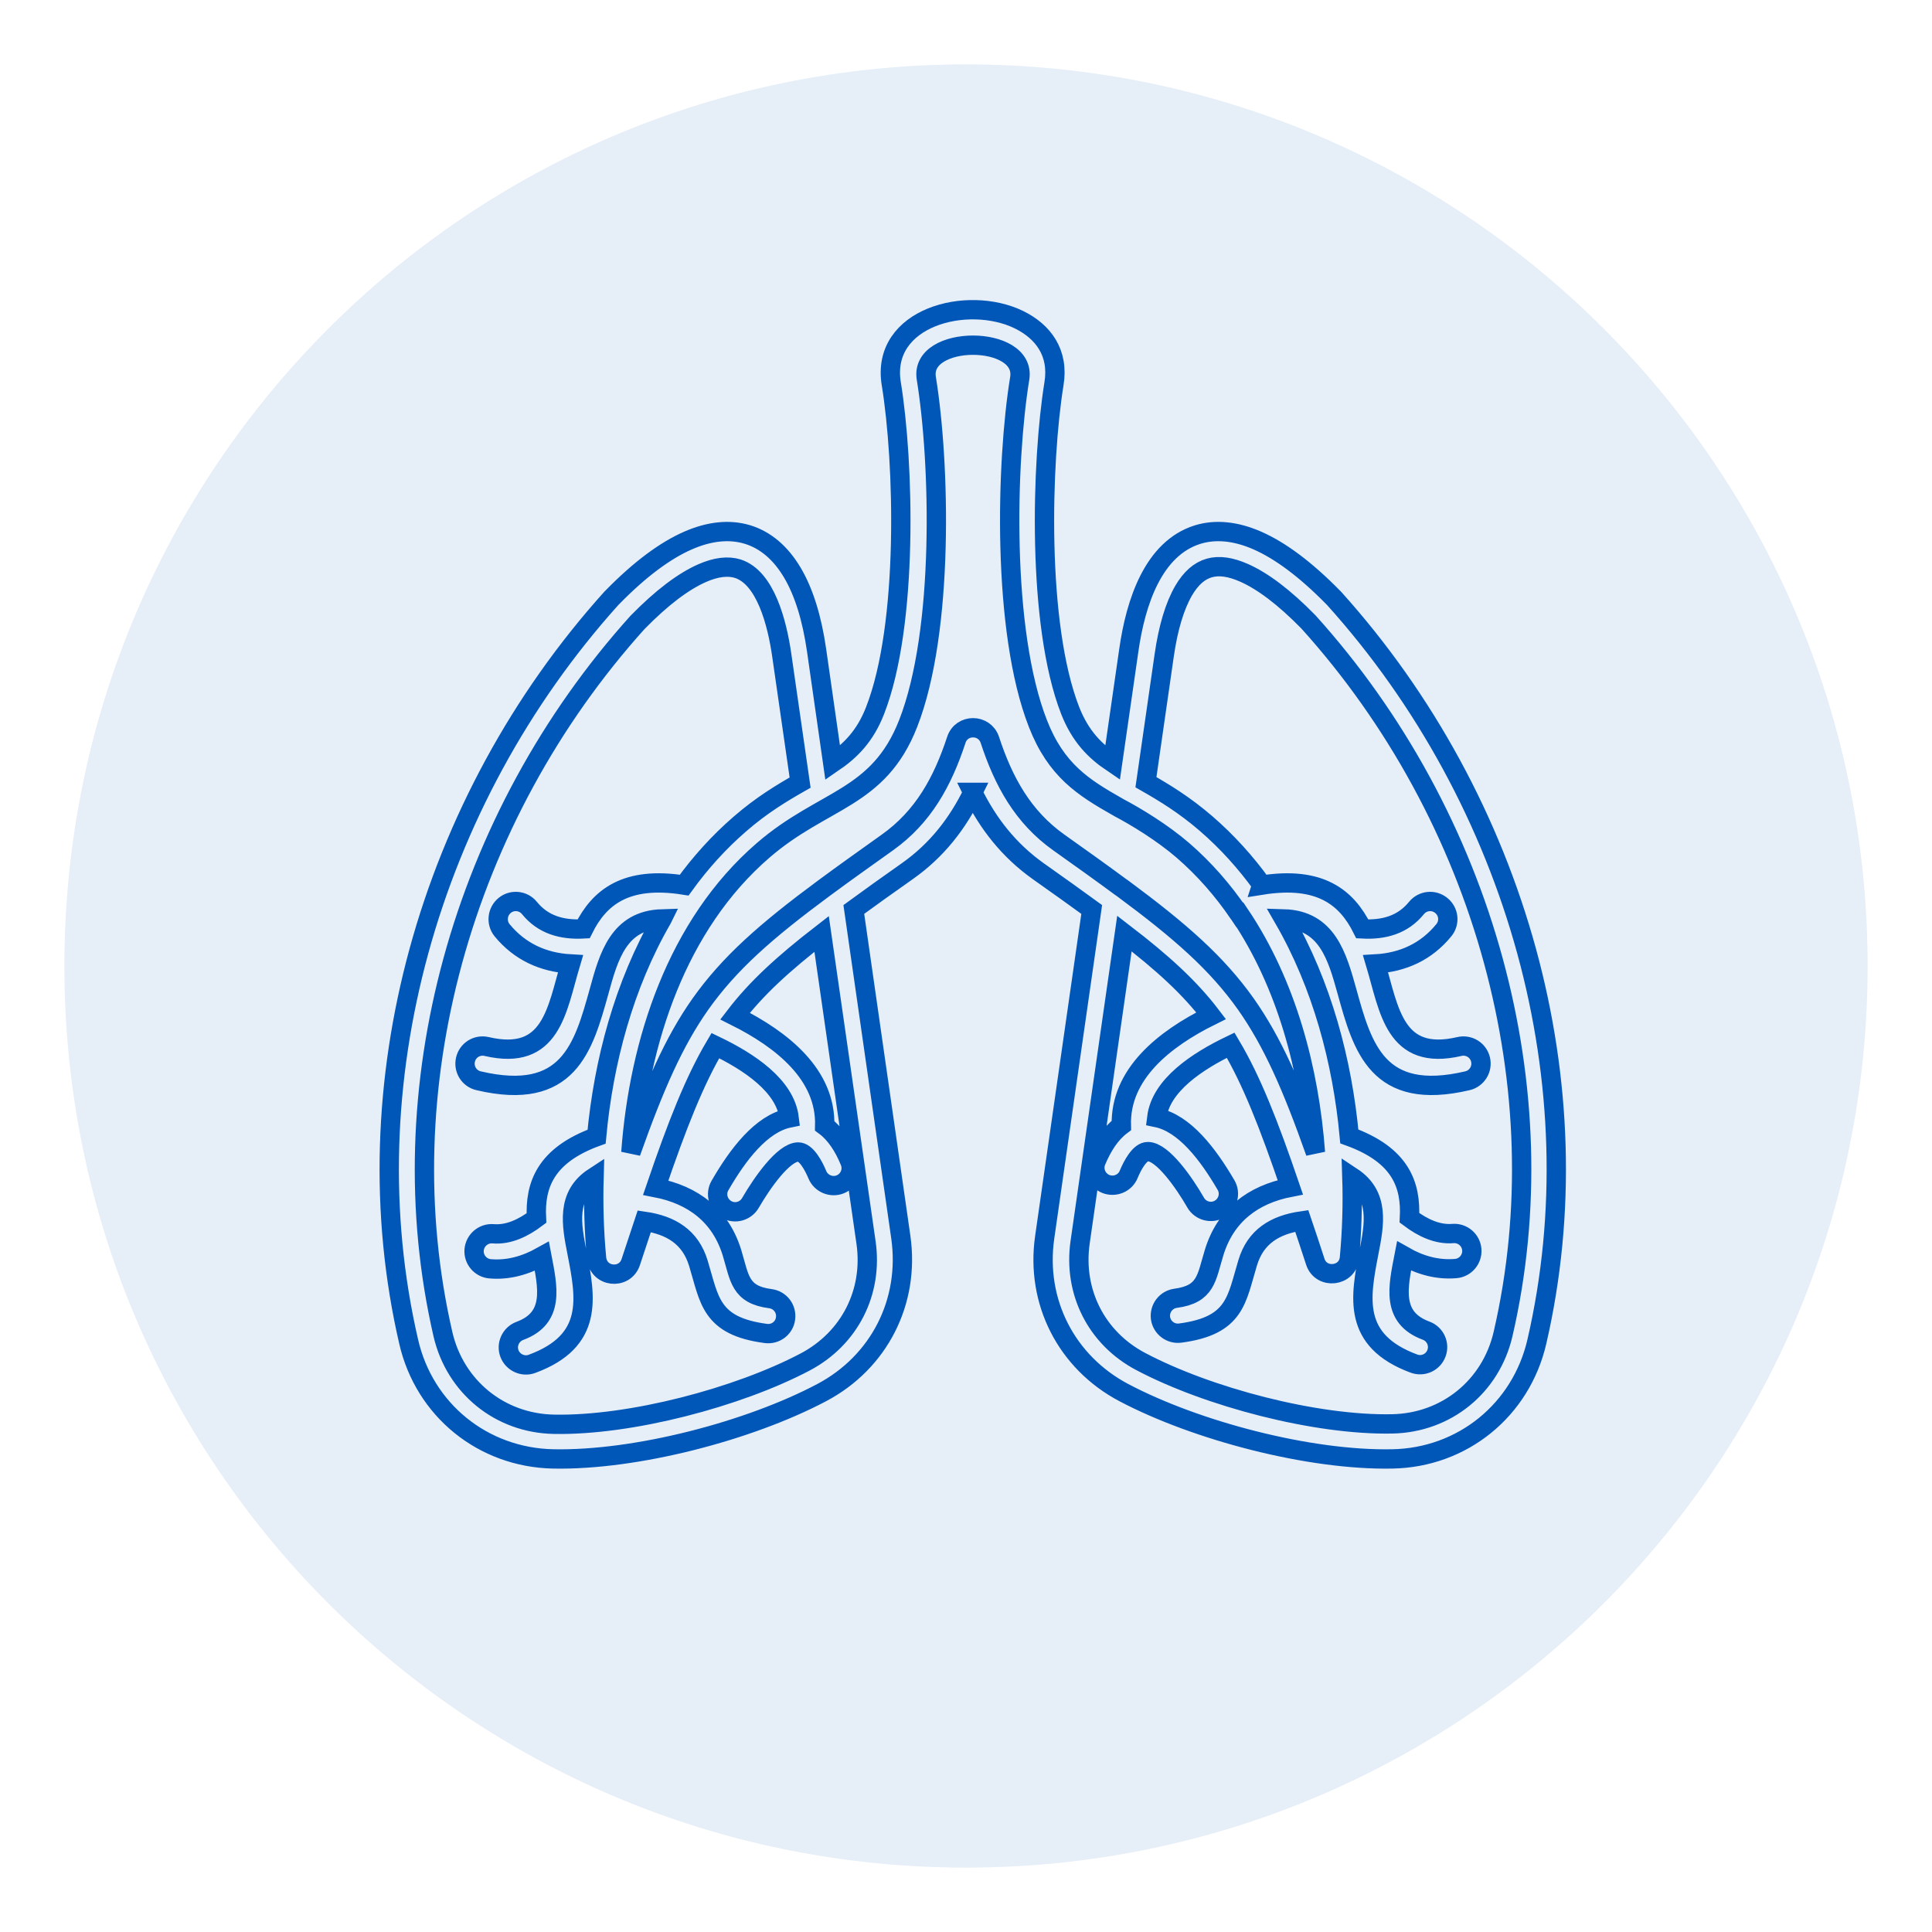
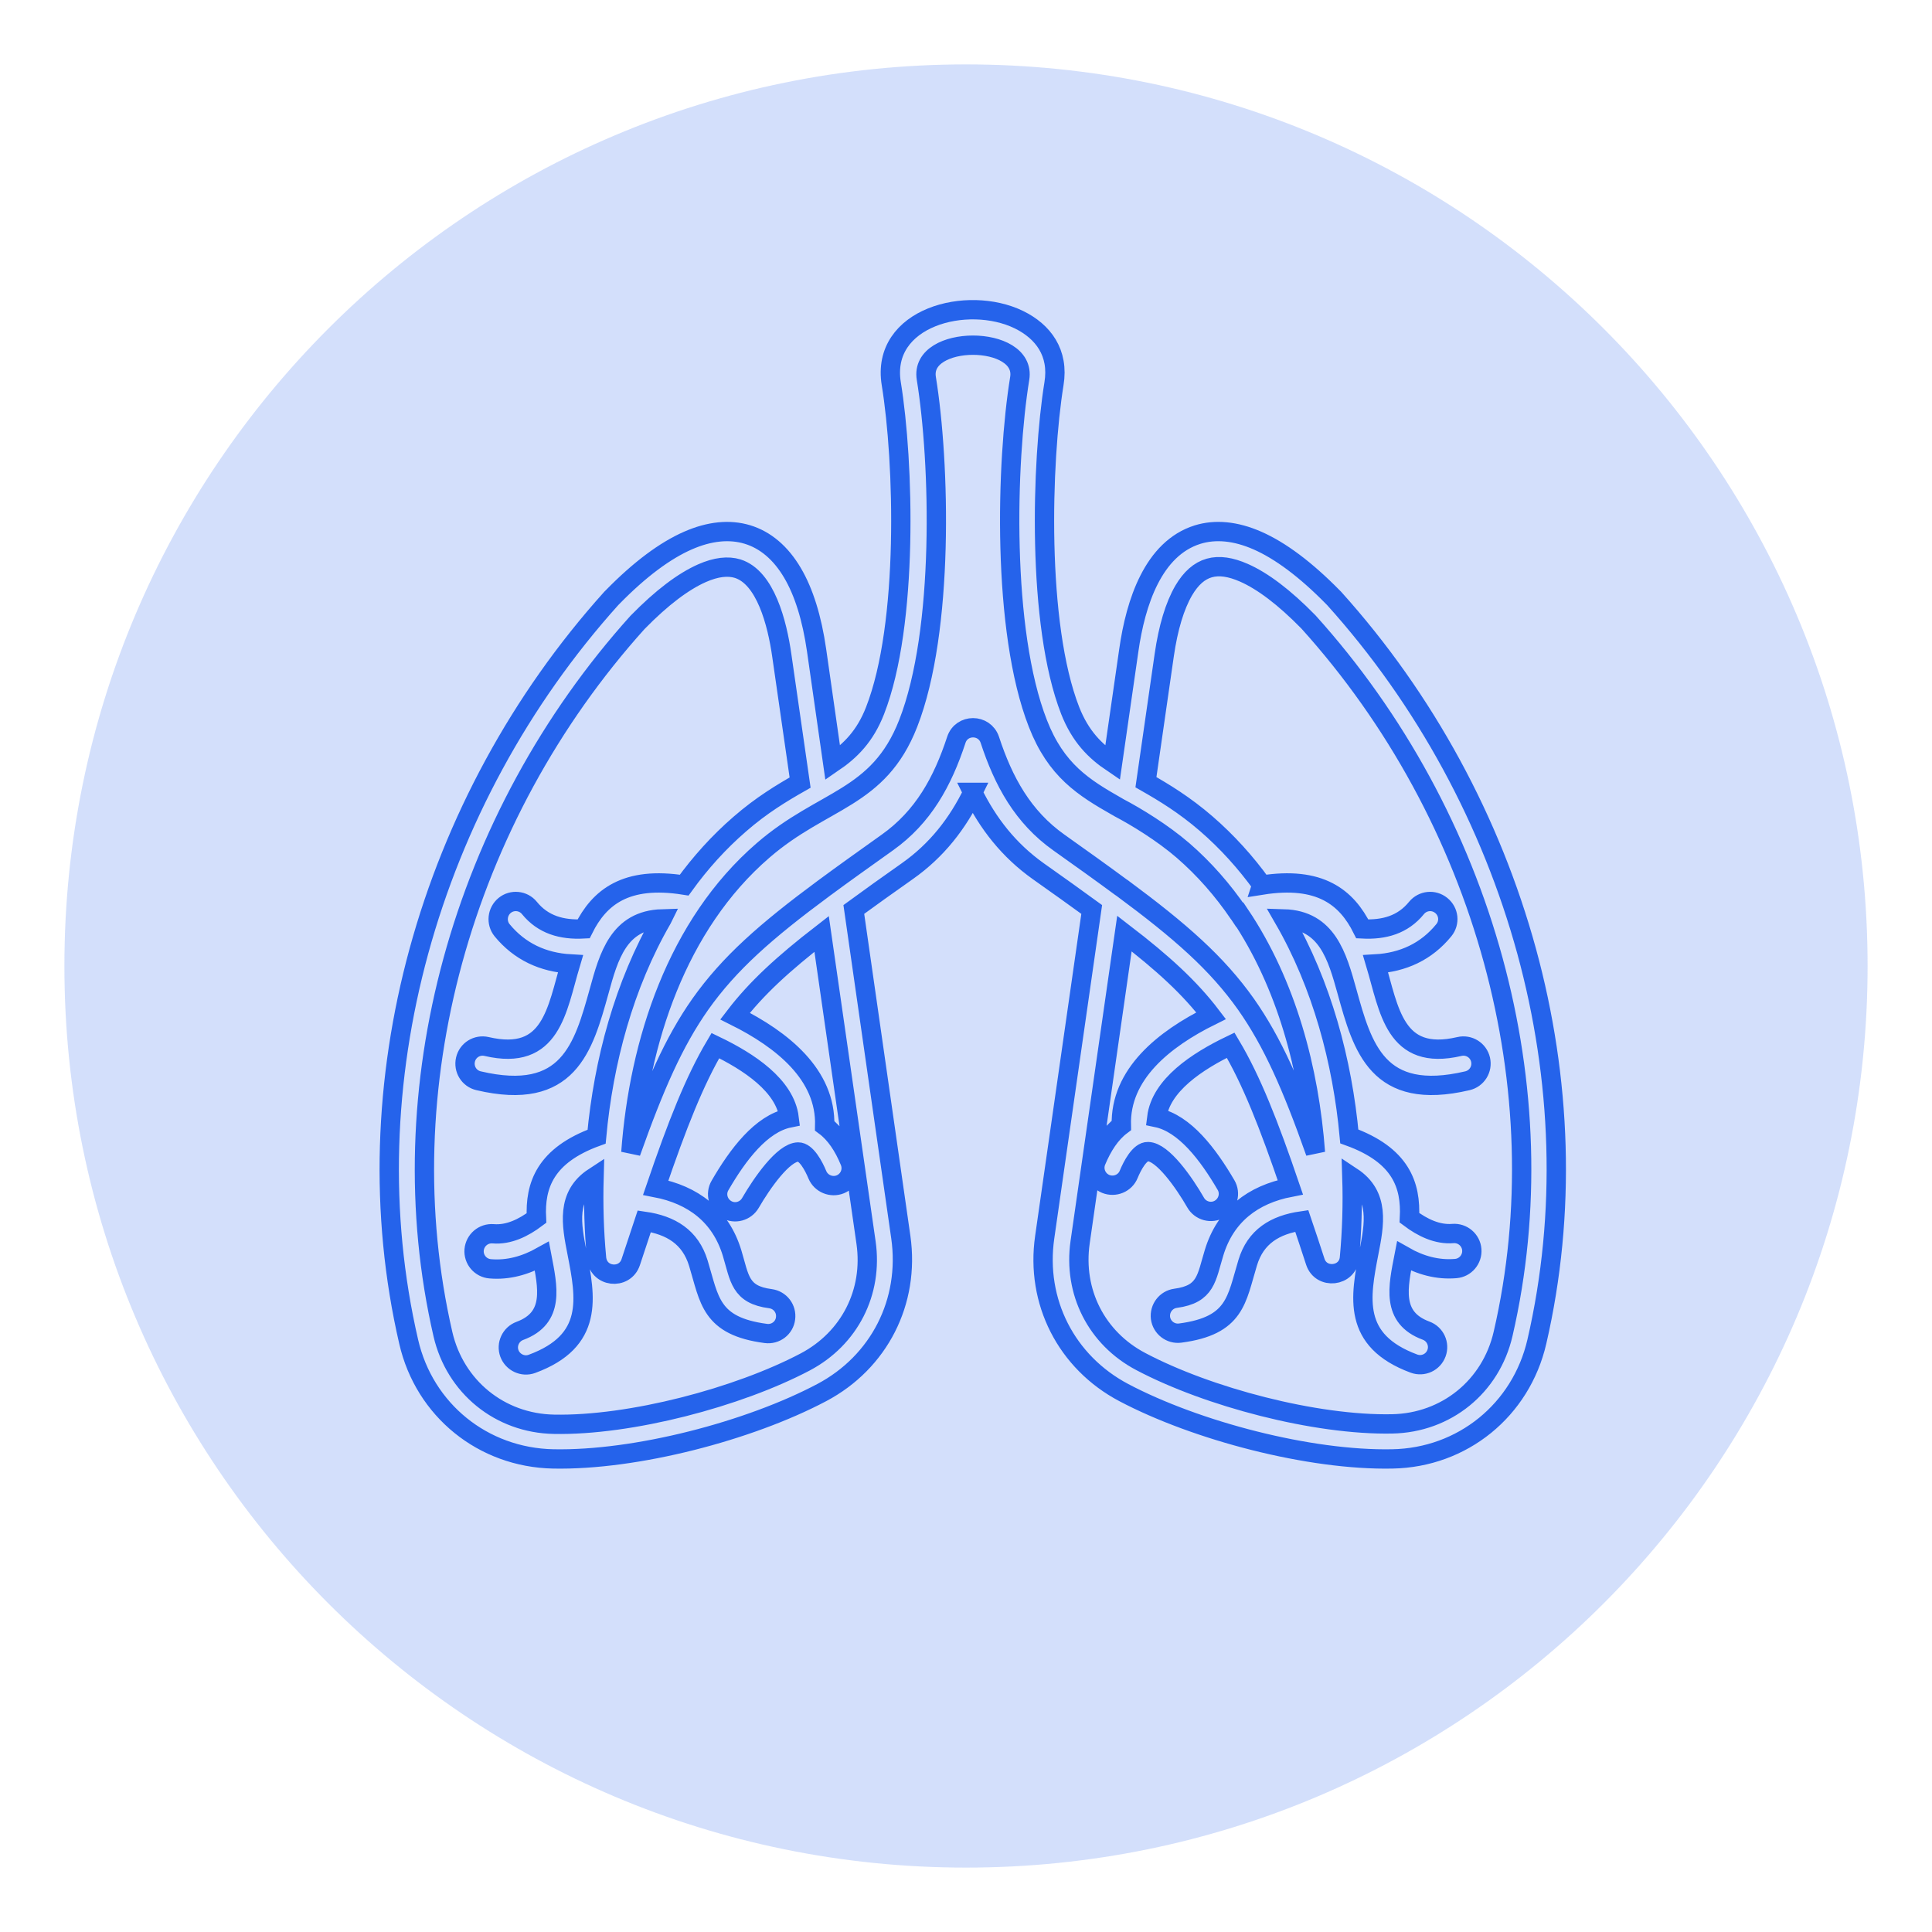
<svg xmlns="http://www.w3.org/2000/svg" width="120" height="120" viewBox="0 0 120 120" fill="none">
-   <circle cx="60" cy="60" r="56" fill="#0057B8" fill-opacity="0.1">
-     <animate attributeName="r" values="54;56;54" dur="3s" repeatCount="indefinite" />
-     <animate attributeName="fill-opacity" values="0.08;0.1;0.08" dur="3s" repeatCount="indefinite" />
-   </circle>
+   <circle cx="60" cy="60" r="56" fill="#2563eb" fill-opacity="0.2">
+         
+         
+     </circle>
  <g transform="translate(20,15) scale(0.8)">
-     <path d="m 71.25 52.28 c -.02-.03 -.04-.07 -.07-.1 -1.23-1.81 -2.67-3.46 -4.33-4.9 -1.59-1.37 -3.6-2.6 -4.99-3.33 -.04-.02 -.08-.04 -.12-.07 -2.62-1.49 -4.74-2.81 -6.16-6.46 -2.82-7.21 -2.47-20.28 -1.41-26.79 .56-3.44 -7.82-3.44 -7.25 0 1.06 6.51 1.41 19.58 -1.41 26.79 -2.31 5.91 -6.58 5.8 -11.27 9.86 -6.68 5.77 -9.63 14.87 -10.26 23.45 1.83-5.15 3.33-8.58 5.39-11.51 2.25-3.18 5.08-5.67 9.61-9.02 .03-.03 .07-.05 .11-.08 1.42-1.05 3.01-2.18 4.79-3.45 2.81-1.99 4.31-4.75 5.37-7.98 .41-1.25 2.18-1.25 2.6 0 1.06 3.23 2.56 5.99 5.37 7.98 1.79 1.27 3.37 2.4 4.79 3.45 .04.03 .08.05 .12.08 4.53 3.35 7.36 5.84 9.61 9.02 2.06 2.93 3.57 6.36 5.39 11.51 -.48-6.45 -2.24-13.07 -5.86-18.46z m 1.71-2.31 c 4.53-.72 6.59.95 7.81 3.4 1.69.09 3.15-.32 4.21-1.63 .48-.58 1.33-.67 1.92-.19 .59.48 .68 1.33 .2 1.92 -1.36 1.67 -3.18 2.5 -5.3 2.62 1.06 3.55 1.46 7.59 6.51 6.41 .73-.17 1.47.28 1.64 1.02 s -.29 1.47 -1.02 1.64 c -6.98 1.64 -8.15-2.59 -9.35-6.93 -.76-2.73 -1.54-5.54 -4.9-5.64 2.95 5.11 4.54 11.04 5.08 16.89 4 1.45 4.8 3.77 4.67 6.32 1.01.76 2.16 1.32 3.37 1.22 .75-.06 1.41.5 1.47 1.25 s -.5 1.41 -1.25 1.47 c -1.4.12 -2.75-.25 -4.01-.97 -.46 2.37 -1.03 4.78 1.71 5.79 .71.26 1.07 1.05 .81 1.75 -.26.71 -1.04 1.07 -1.75.81 -4.83-1.79 -4.17-5.15 -3.5-8.62 .43-2.19 .86-4.44 -1.32-5.88 .07 2.14 0 4.25 -.19 6.29 -.13 1.47 -2.2 1.69 -2.65.3 -.37-1.12 -.71-2.18 -1.05-3.17 -2.08.3 -3.59 1.22 -4.2 3.25 -.87 2.85 -.92 4.89 -5.24 5.46 -.75.1 -1.43-.43 -1.53-1.17 -.09-.75 .43-1.43 1.17-1.53 2.39-.32 2.39-1.59 2.99-3.54 .88-2.9 3.02-4.52 5.92-5.08 -1.68-4.93 -3.02-8.32 -4.63-11.03 -2.6 1.25 -5.43 3.11 -5.74 5.62 2.17.45 3.99 2.86 5.38 5.24 .38.65 .15 1.48 -.5 1.86 -.65.38 -1.49.15 -1.86-.5 -.89-1.55 -2.56-3.94 -3.7-3.96 -.64-.02 -1.22 1.09 -1.5 1.77 -.28.69 -1.08 1.02 -1.78.74 -.7-.29 -1.03-1.09 -.74-1.78 .48-1.15 1.11-2.13 1.95-2.76-.11-3.97 3.29-6.7 6.97-8.52-1.66-2.18 -3.75-4.09 -6.73-6.38 l -3.44 23.97 c -.55 3.85 1.27 7.45 4.71 9.26 5.22 2.76 13.58 4.96 19.52 4.84 4.2-.08 7.67-2.9 8.61-6.99 2.21-9.55 1.82-19.52 -.76-28.98 -2.63-9.65 -7.55-18.75 -14.35-26.29 l -.01-.01 c -1.88-1.92 -3.55-3.17 -5-3.81 -2.07-.91 -3.55-.54 -4.68 1.38 -.69 1.19 -1.2 2.87 -1.51 5.02 l -1.42 9.86 c 1.42.81 2.99 1.76 4.68 3.22 1.63 1.41 3.07 3.01 4.32 4.74z m -46.55 2.62 c -3.37.1 -4.15 2.9 -4.9 5.64 -1.21 4.34 -2.37 8.57 -9.35 6.93 -.74-.17 -1.19-.9 -1.02-1.64 .17-.74 .9-1.19 1.64-1.02 5.05 1.18 5.45-2.86 6.51-6.41 -2.13-.12 -3.95-.96 -5.31-2.62 -.47-.58 -.38-1.44 .2-1.92 s 1.45-.39 1.92.19 c 1.06 1.31 2.52 1.72 4.21 1.63 1.22-2.45 3.28-4.12 7.81-3.4 1.25-1.73 2.69-3.33 4.32-4.74 1.69-1.47 3.26-2.41 4.68-3.22 l -1.42-9.86 c -.36-2.54 -1.27-6.07 -3.43-6.75 -.75-.23 -1.67-.13 -2.76.35 -1.45.64 -3.12 1.89 -5 3.81 l -.01.01 c -6.8 7.55 -11.72 16.65 -14.35 26.29 -2.58 9.46 -2.96 19.43 -.76 28.98 .95 4.09 4.42 6.91 8.61 6.99 5.94.12 14.31-2.09 19.52-4.84 3.44-1.82 5.27-5.41 4.72-9.26 l -3.45-23.97 c -2.97 2.3 -5.06 4.21 -6.72 6.38 3.67 1.83 7.07 4.55 6.96 8.52 .84.62 1.48 1.61 1.95 2.76 .29.7 -.04 1.49 -.74 1.78 -.69.28 -1.49-.05 -1.78-.74 -.28-.68 -.86-1.78 -1.49-1.77 -1.15.02 -2.81 2.41 -3.71 3.96 -.38.65 -1.21.88 -1.86.5 -.65-.38 -.88-1.21 -.5-1.86 1.38-2.39 3.2-4.8 5.37-5.24 -.31-2.52 -3.13-4.37 -5.73-5.62 -1.61 2.72 -2.95 6.11 -4.63 11.03 2.91.56 5.05 2.18 5.93 5.08 .59 1.96 .6 3.23 2.98 3.54 .75.1 1.27.78 1.17 1.53 -.09.75 -.78 1.27 -1.53 1.17 -4.32-.57 -4.37-2.61 -5.24-5.46 -.62-2.03 -2.13-2.95 -4.2-3.25 -.33.99 -.68 2.05 -1.05 3.17 -.46 1.4 -2.57 1.2 -2.66-.39 -.19-2.02 -.25-4.1 -.19-6.21 -2.19 1.43 -1.75 3.69 -1.32 5.88 .68 3.48 1.33 6.84 -3.5 8.62 -.7.26 -1.49-.11 -1.75-.81 -.26-.7 .11-1.49 .81-1.75 2.74-1.01 2.16-3.42 1.71-5.79 -1.27.71 -2.61 1.09 -4.01.97 -.75-.06 -1.31-.72 -1.25-1.47 .07-.75 .72-1.31 1.48-1.25 1.2.1 2.35-.46 3.36-1.22 -.13-2.54 .68-4.87 4.67-6.32 .54-5.85 2.13-11.78 5.08-16.89z m 24.12-9.82 c -1.19 2.43 -2.79 4.5 -5.09 6.12 -1.53 1.08 -2.91 2.06 -4.15 2.97 l 3.65 25.45 c .71 5 -1.68 9.7 -6.14 12.06 -5.63 2.98 -14.43 5.28 -20.85 5.15 -5.45-.11 -10-3.79 -11.22-9.1 -2.31-9.98 -1.91-20.42 .79-30.31 2.75-10.06 7.87-19.54 14.94-27.4 .03-.03 .06-.06 .09-.09 2.13-2.18 4.1-3.63 5.86-4.4 3.34-1.47 6.28-.62 8.12 2.51 .88 1.49 1.51 3.51 1.87 6.01 l 1.25 8.74 c 1.38-.94 2.51-2.06 3.29-4.06 2.62-6.71 2.24-19.37 1.26-25.37 -.85-5.17 5.91-6.93 9.91-4.98 1.88.92 3.12 2.57 2.72 4.98 -.97 6 -1.36 18.66 1.26 25.37 .79 2 1.91 3.13 3.29 4.06 l 1.26-8.74 c .53-3.73 1.9-7.9 5.33-8.98 1.38-.43 2.95-.29 4.66.46 1.77.78 3.73 2.23 5.86 4.4 .03.03 .06.06 .09.09 7.08 7.86 12.2 17.35 14.95 27.4 2.7 9.88 3.1 20.32 .79 30.31 -1.23 5.31 -5.77 9 -11.22 9.1 -6.42.13 -15.22-2.18 -20.85-5.15 -4.46-2.36 -6.86-7.06 -6.14-12.06 l 3.65-25.45c -1.25-.91 -2.62-1.89 -4.15-2.97 -2.29-1.63 -3.9-3.7 -5.09-6.12z" stroke="#0057B8" stroke-width="1.5" stroke-linecap="round" fill="none">
+     <path d="m 71.25 52.28 c -.02-.03 -.04-.07 -.07-.1 -1.23-1.81 -2.67-3.46 -4.33-4.9 -1.59-1.37 -3.6-2.6 -4.99-3.33 -.04-.02 -.08-.04 -.12-.07 -2.62-1.49 -4.74-2.81 -6.16-6.46 -2.82-7.21 -2.47-20.28 -1.41-26.79 .56-3.44 -7.82-3.44 -7.25 0 1.06 6.51 1.41 19.58 -1.41 26.79 -2.31 5.91 -6.58 5.8 -11.27 9.86 -6.68 5.77 -9.63 14.87 -10.26 23.45 1.83-5.15 3.33-8.58 5.39-11.51 2.25-3.18 5.08-5.67 9.61-9.02 .03-.03 .07-.05 .11-.08 1.42-1.05 3.01-2.18 4.79-3.45 2.81-1.99 4.31-4.75 5.37-7.98 .41-1.25 2.18-1.25 2.6 0 1.06 3.23 2.56 5.99 5.37 7.98 1.79 1.27 3.37 2.4 4.79 3.45 .04.03 .08.05 .12.08 4.53 3.35 7.36 5.84 9.61 9.02 2.06 2.93 3.57 6.36 5.39 11.51 -.48-6.45 -2.24-13.07 -5.86-18.46z m 1.71-2.31 c 4.53-.72 6.59.95 7.81 3.4 1.69.09 3.15-.32 4.21-1.63 .48-.58 1.33-.67 1.92-.19 .59.48 .68 1.33 .2 1.92 -1.36 1.67 -3.18 2.5 -5.3 2.62 1.06 3.55 1.46 7.59 6.51 6.41 .73-.17 1.47.28 1.64 1.02 s -.29 1.47 -1.02 1.64 c -6.98 1.64 -8.15-2.59 -9.35-6.93 -.76-2.73 -1.54-5.54 -4.9-5.64 2.95 5.11 4.54 11.04 5.08 16.89 4 1.45 4.8 3.77 4.67 6.32 1.01.76 2.16 1.32 3.37 1.22 .75-.06 1.41.5 1.47 1.25 s -.5 1.41 -1.25 1.47 c -1.4.12 -2.75-.25 -4.01-.97 -.46 2.37 -1.03 4.78 1.71 5.79 .71.26 1.07 1.05 .81 1.75 -.26.71 -1.04 1.07 -1.75.81 -4.83-1.79 -4.17-5.15 -3.5-8.62 .43-2.19 .86-4.44 -1.32-5.88 .07 2.14 0 4.25 -.19 6.29 -.13 1.47 -2.2 1.69 -2.65.3 -.37-1.12 -.71-2.18 -1.05-3.17 -2.08.3 -3.59 1.22 -4.2 3.25 -.87 2.85 -.92 4.89 -5.24 5.46 -.75.1 -1.43-.43 -1.53-1.17 -.09-.75 .43-1.43 1.17-1.53 2.39-.32 2.39-1.59 2.99-3.54 .88-2.9 3.02-4.52 5.92-5.08 -1.68-4.93 -3.02-8.32 -4.63-11.03 -2.6 1.25 -5.43 3.11 -5.74 5.62 2.17.45 3.99 2.86 5.38 5.24 .38.65 .15 1.48 -.5 1.86 -.65.38 -1.49.15 -1.86-.5 -.89-1.55 -2.56-3.94 -3.7-3.96 -.64-.02 -1.22 1.09 -1.5 1.77 -.28.69 -1.08 1.02 -1.78.74 -.7-.29 -1.03-1.09 -.74-1.78 .48-1.15 1.11-2.13 1.95-2.76-.11-3.97 3.29-6.7 6.97-8.52-1.66-2.18 -3.75-4.09 -6.73-6.38 l -3.44 23.97 c -.55 3.85 1.27 7.45 4.71 9.26 5.22 2.76 13.58 4.96 19.52 4.84 4.2-.08 7.67-2.9 8.61-6.99 2.21-9.55 1.82-19.52 -.76-28.98 -2.63-9.65 -7.55-18.75 -14.35-26.29 l -.01-.01 c -1.88-1.92 -3.55-3.17 -5-3.81 -2.07-.91 -3.55-.54 -4.68 1.38 -.69 1.19 -1.2 2.87 -1.51 5.02 l -1.42 9.86 c 1.42.81 2.99 1.76 4.68 3.22 1.63 1.41 3.07 3.01 4.32 4.74z m -46.55 2.62 c -3.37.1 -4.15 2.9 -4.9 5.64 -1.21 4.34 -2.37 8.57 -9.35 6.93 -.74-.17 -1.19-.9 -1.02-1.64 .17-.74 .9-1.19 1.64-1.02 5.05 1.18 5.45-2.86 6.51-6.41 -2.13-.12 -3.95-.96 -5.31-2.62 -.47-.58 -.38-1.44 .2-1.92 s 1.45-.39 1.92.19 c 1.06 1.31 2.52 1.72 4.21 1.63 1.22-2.45 3.28-4.12 7.81-3.4 1.25-1.73 2.69-3.33 4.32-4.74 1.69-1.47 3.26-2.41 4.68-3.22 l -1.42-9.86 c -.36-2.54 -1.27-6.07 -3.43-6.75 -.75-.23 -1.67-.13 -2.76.35 -1.45.64 -3.12 1.89 -5 3.81 l -.01.01 c -6.8 7.55 -11.72 16.65 -14.35 26.29 -2.58 9.46 -2.96 19.43 -.76 28.98 .95 4.09 4.42 6.91 8.61 6.99 5.94.12 14.31-2.09 19.52-4.84 3.44-1.82 5.27-5.41 4.72-9.26 l -3.45-23.97 c -2.97 2.3 -5.06 4.21 -6.72 6.38 3.67 1.83 7.07 4.55 6.96 8.52 .84.62 1.48 1.61 1.95 2.76 .29.7 -.04 1.49 -.74 1.78 -.69.28 -1.49-.05 -1.78-.74 -.28-.68 -.86-1.78 -1.49-1.77 -1.15.02 -2.81 2.41 -3.71 3.96 -.38.65 -1.21.88 -1.86.5 -.65-.38 -.88-1.21 -.5-1.86 1.38-2.39 3.2-4.8 5.37-5.24 -.31-2.52 -3.13-4.37 -5.73-5.62 -1.61 2.72 -2.95 6.11 -4.63 11.03 2.91.56 5.05 2.18 5.93 5.08 .59 1.96 .6 3.23 2.98 3.54 .75.1 1.27.78 1.17 1.53 -.09.75 -.78 1.27 -1.53 1.17 -4.32-.57 -4.37-2.61 -5.24-5.46 -.62-2.03 -2.13-2.95 -4.2-3.25 -.33.99 -.68 2.05 -1.05 3.17 -.46 1.4 -2.57 1.2 -2.66-.39 -.19-2.02 -.25-4.1 -.19-6.21 -2.19 1.43 -1.75 3.69 -1.32 5.88 .68 3.48 1.33 6.84 -3.5 8.62 -.7.26 -1.49-.11 -1.75-.81 -.26-.7 .11-1.49 .81-1.75 2.74-1.01 2.16-3.42 1.71-5.79 -1.27.71 -2.61 1.09 -4.01.97 -.75-.06 -1.31-.72 -1.25-1.47 .07-.75 .72-1.31 1.48-1.25 1.2.1 2.35-.46 3.36-1.22 -.13-2.54 .68-4.87 4.67-6.32 .54-5.85 2.13-11.78 5.08-16.89z m 24.12-9.82 c -1.19 2.43 -2.79 4.5 -5.09 6.12 -1.53 1.08 -2.91 2.06 -4.15 2.97 l 3.65 25.45 c .71 5 -1.68 9.7 -6.14 12.06 -5.63 2.98 -14.43 5.28 -20.85 5.15 -5.45-.11 -10-3.79 -11.22-9.1 -2.31-9.98 -1.91-20.42 .79-30.31 2.75-10.06 7.87-19.54 14.94-27.4 .03-.03 .06-.06 .09-.09 2.13-2.18 4.1-3.63 5.86-4.4 3.34-1.47 6.28-.62 8.12 2.51 .88 1.49 1.51 3.51 1.87 6.01 l 1.25 8.74 c 1.38-.94 2.51-2.06 3.29-4.06 2.62-6.71 2.24-19.37 1.26-25.37 -.85-5.17 5.91-6.93 9.91-4.98 1.88.92 3.12 2.57 2.72 4.98 -.97 6 -1.36 18.66 1.26 25.37 .79 2 1.91 3.13 3.29 4.06 l 1.26-8.74 c .53-3.73 1.9-7.9 5.33-8.98 1.38-.43 2.95-.29 4.66.46 1.77.78 3.73 2.23 5.86 4.4 .03.03 .06.06 .09.09 7.08 7.86 12.2 17.35 14.95 27.4 2.7 9.88 3.1 20.32 .79 30.31 -1.23 5.31 -5.77 9 -11.22 9.1 -6.42.13 -15.22-2.18 -20.85-5.15 -4.46-2.36 -6.86-7.06 -6.14-12.06 l 3.65-25.45c -1.25-.91 -2.62-1.89 -4.15-2.97 -2.29-1.63 -3.9-3.7 -5.09-6.12z" stroke="#2563eb" stroke-width="1.5" stroke-linecap="round" fill="none">
      <animate attributeName="stroke-width" values="1.5;1.8;1.5" dur="3s" repeatCount="indefinite" />
      <animate attributeName="stroke-opacity" values="0.9;1;0.9" dur="3s" repeatCount="indefinite" />
    </path>
  </g>
  <g transform="translate(0, 95)">
    <defs>
      <linearGradient id="textGradient" x1="0%" y1="0%" x2="100%" y2="0%">
-         <stop offset="0%" style="stop-color:#0057B8;stop-opacity:1">
-           <animate attributeName="stop-color" values="#0057B8;#00395B;#0057B8" dur="3s" repeatCount="indefinite" />
+         <stop offset="0%" style="stop-color:#2563eb;stop-opacity:1">
+           <animate attributeName="stop-color" values="#2563eb;#2563eb;#2563eb" dur="3s" repeatCount="indefinite" />
        </stop>
-         <stop offset="100%" style="stop-color:#00395B;stop-opacity:1">
-           <animate attributeName="stop-color" values="#00395B;#0057B8;#00395B" dur="3s" repeatCount="indefinite" />
+         <stop offset="100%" style="stop-color:#2563eb;stop-opacity:1">
+           <animate attributeName="stop-color" values="#2563eb;#2563eb;#2563eb" dur="3s" repeatCount="indefinite" />
        </stop>
      </linearGradient>
    </defs>
    <path d="M35 -65H85" stroke="url(#textGradient)" stroke-width="7" stroke-linecap="round">
      <animate attributeName="stroke-width" values="7;7.5;7" dur="3s" repeatCount="indefinite" />
    </path>
  </g>
</svg>
